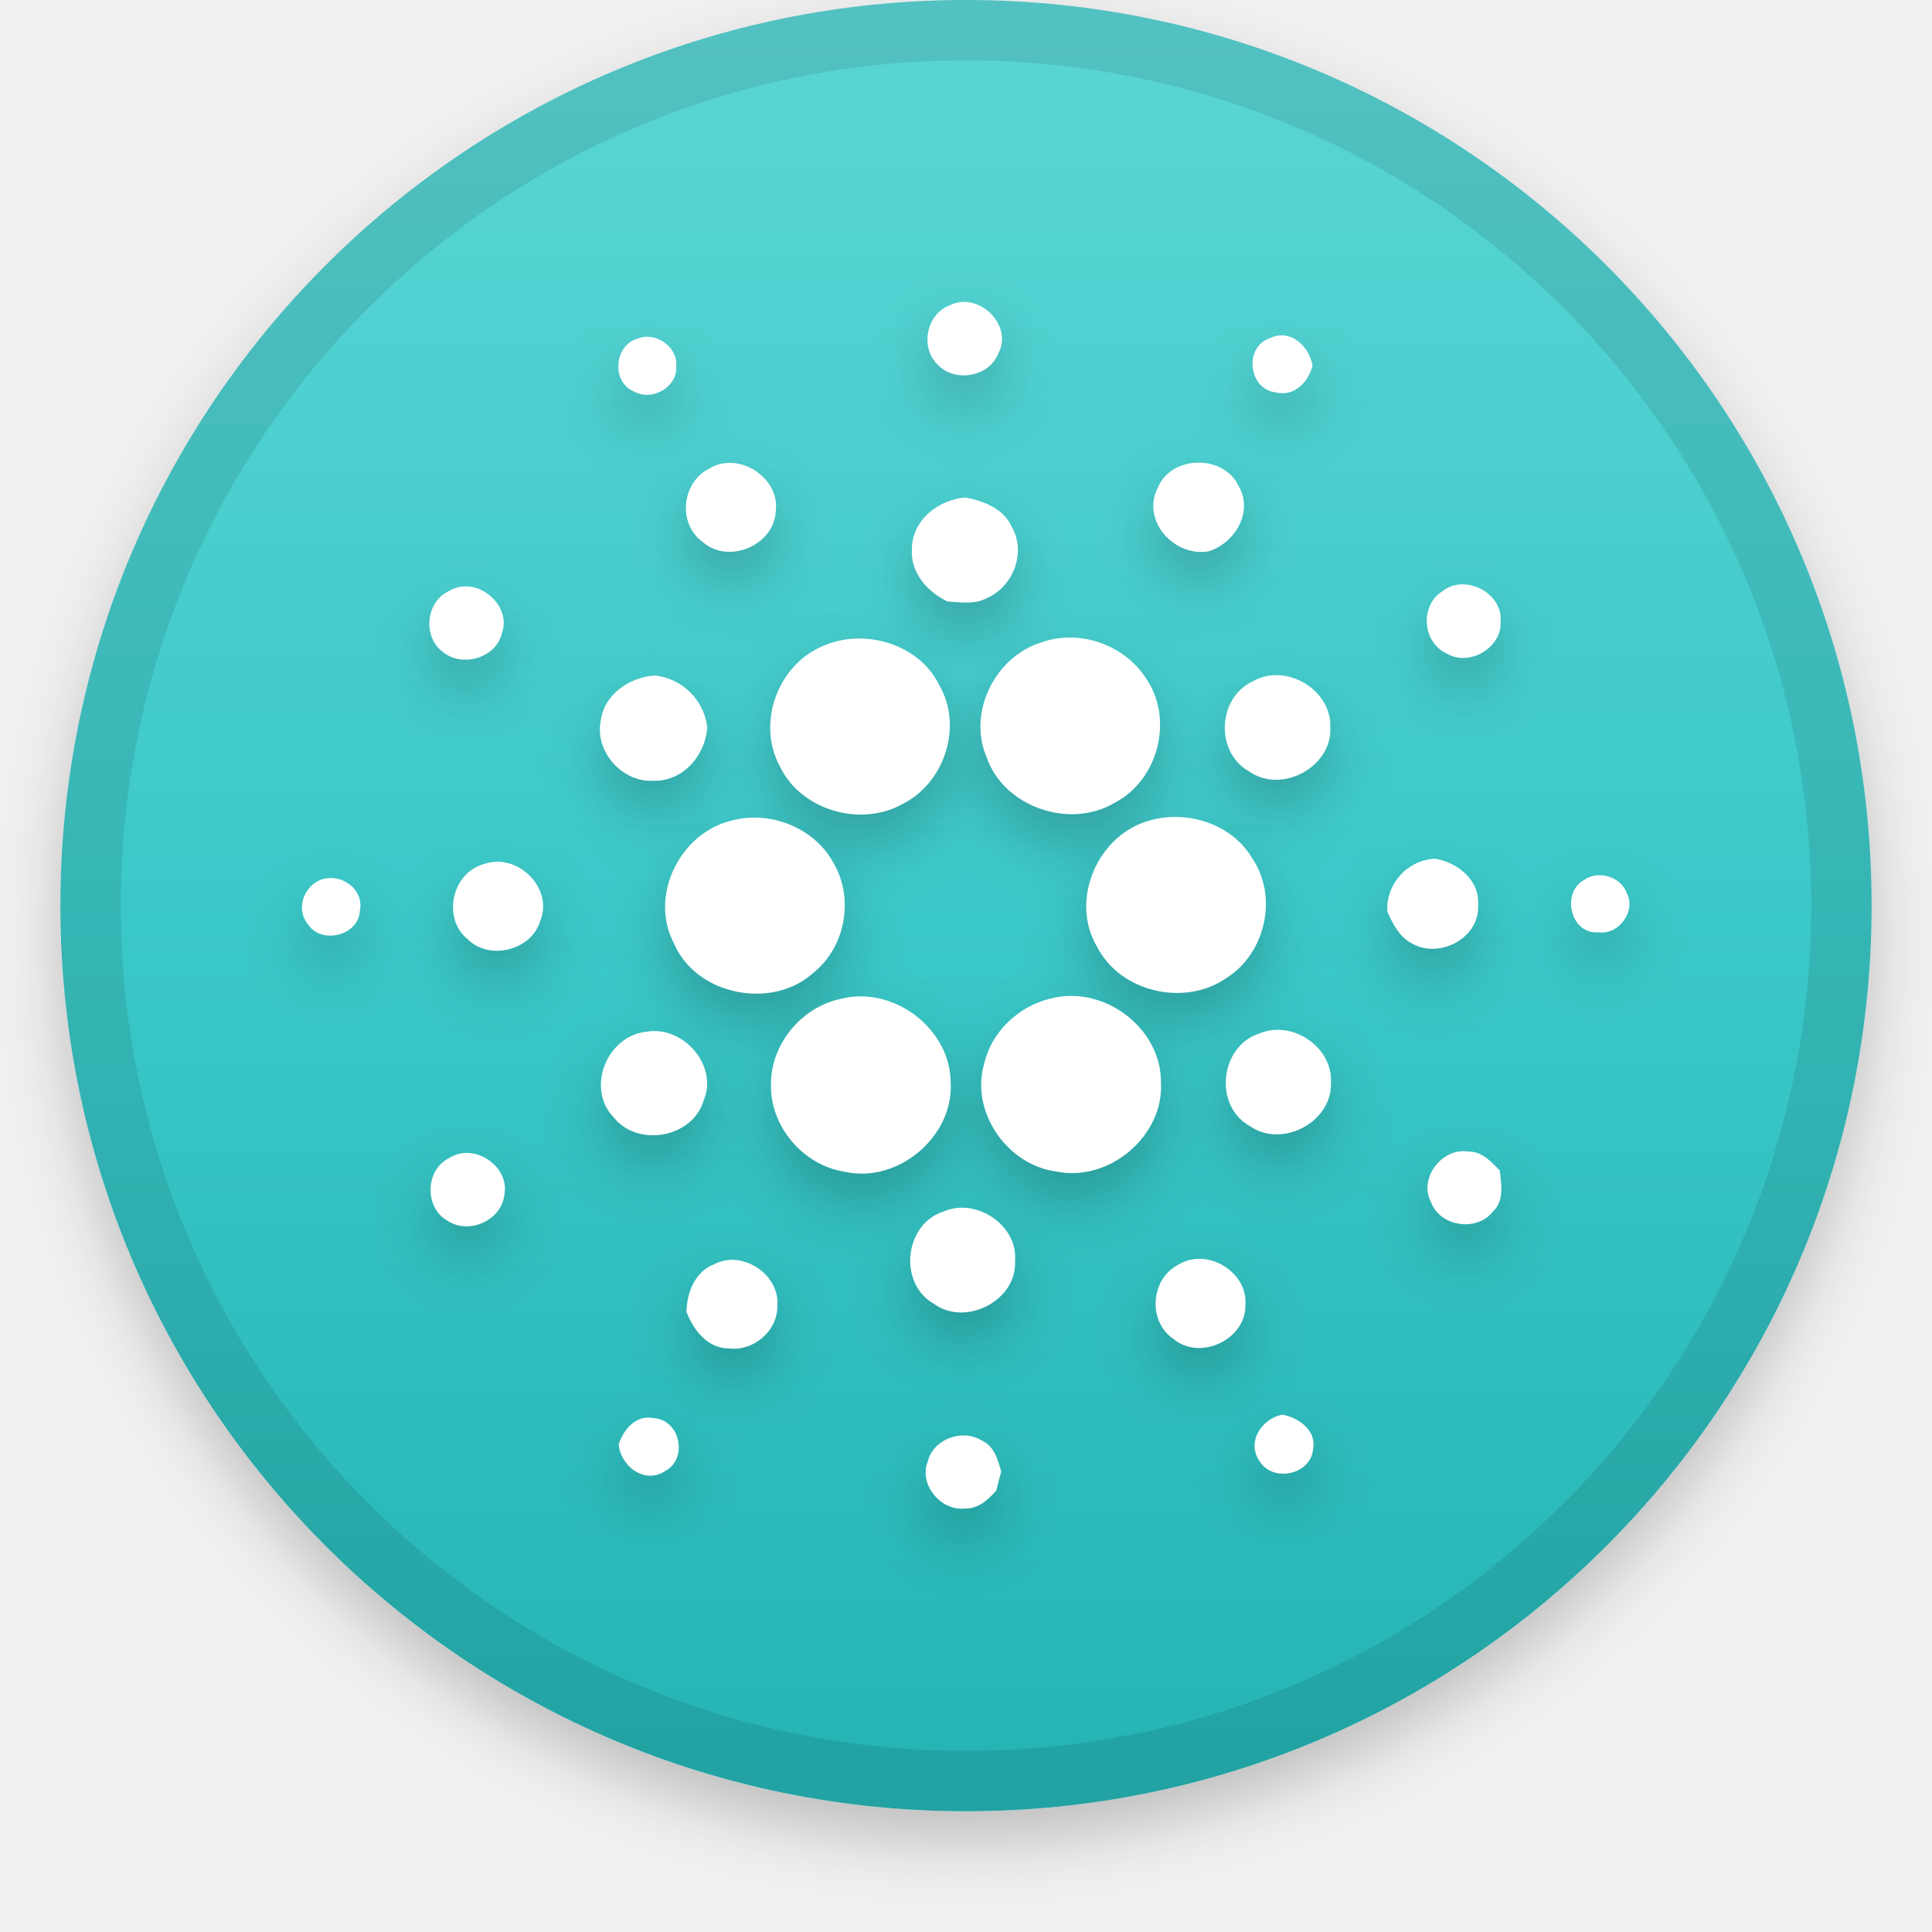
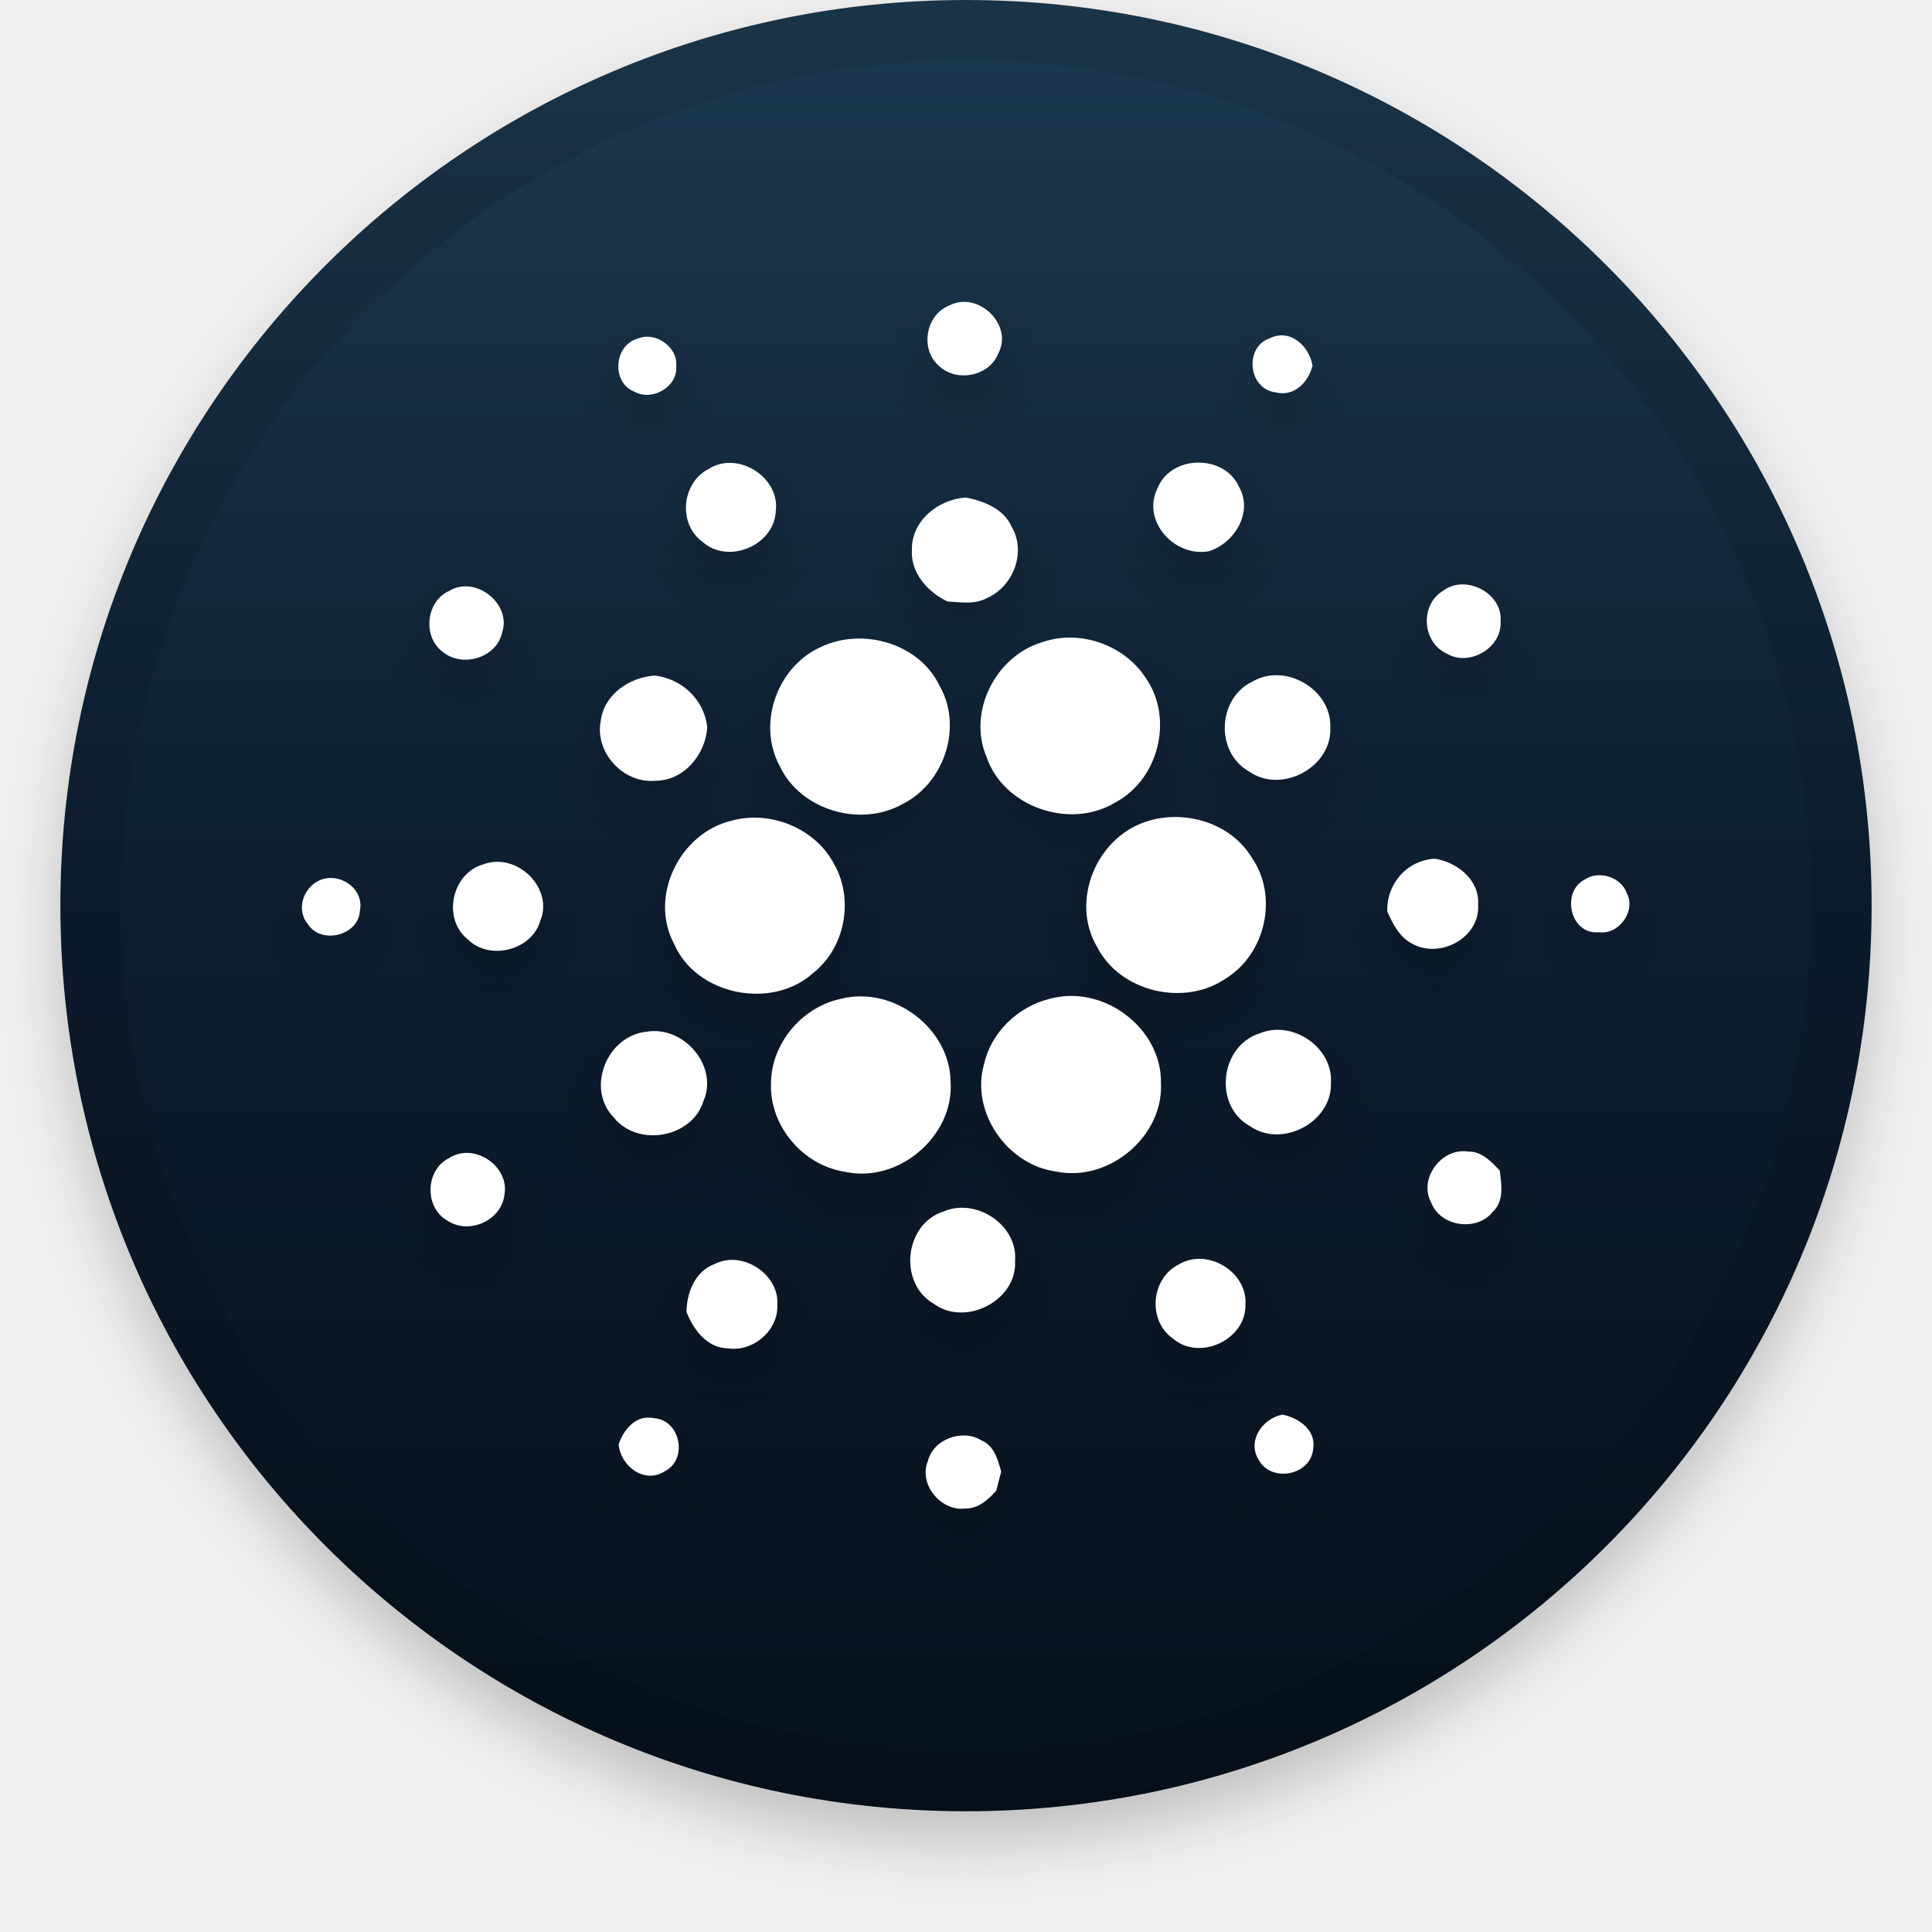
- <svg xmlns="http://www.w3.org/2000/svg" xmlns:xlink="http://www.w3.org/1999/xlink" width="32" height="32" viewBox="0 0 32 32">
+ <svg xmlns="http://www.w3.org/2000/svg" xmlns:xlink="http://www.w3.org/1999/xlink" width="32px" height="32px" viewBox="0 0 32 32" version="1.1">
  <defs>
-     <linearGradient id="c" x1="50%" x2="50%" y1="0%" y2="100%">
-       <stop offset="0%" stop-color="#FFF" stop-opacity=".5" />
-       <stop offset="100%" stop-opacity=".5" />
+     <linearGradient x1="50%" y1="0%" x2="50%" y2="100%" id="linearGradient-1">
+       <stop stop-color="#FFFFFF" stop-opacity="0.5" offset="0%" />
+       <stop stop-color="#000000" stop-opacity="0.5" offset="100%" />
    </linearGradient>
-     <circle id="b" cx="16" cy="15" r="15" />
-     <filter id="a" width="111.7%" height="111.7%" x="-5.8%" y="-4.2%" filterUnits="objectBoundingBox">
-       <feOffset dy=".5" in="SourceAlpha" result="shadowOffsetOuter1" />
-       <feGaussianBlur in="shadowOffsetOuter1" result="shadowBlurOuter1" stdDeviation=".5" />
+     <circle id="path-2" cx="15" cy="15" r="15" />
+     <filter x="-5.8%" y="-4.2%" width="111.7%" height="111.7%" filterUnits="objectBoundingBox" id="filter-3">
+       <feOffset dx="0" dy="0.5" in="SourceAlpha" result="shadowOffsetOuter1" />
+       <feGaussianBlur stdDeviation="0.5" in="shadowOffsetOuter1" result="shadowBlurOuter1" />
      <feComposite in="shadowBlurOuter1" in2="SourceAlpha" operator="out" result="shadowBlurOuter1" />
-       <feColorMatrix in="shadowBlurOuter1" values="0 0 0 0 0 0 0 0 0 0 0 0 0 0 0 0 0 0 0.199 0" />
+       <feColorMatrix values="0 0 0 0 0   0 0 0 0 0   0 0 0 0 0  0 0 0 0.199 0" type="matrix" in="shadowBlurOuter1" />
    </filter>
-     <path id="e" d="M15.725 5.06c.479-.247 1.064.324.81.795-.149.384-.71.486-.996.193-.303-.28-.204-.836.186-.989zm-5.155.546c.291-.118.66.144.63.457.03.338-.39.588-.687.427-.393-.15-.348-.778.057-.884zm10.558.893c-.455-.054-.527-.758-.09-.9.34-.162.652.143.702.46-.072.27-.302.518-.612.44zm-9.385 1.265c.487-.303 1.181.148 1.106.705-.025.561-.783.887-1.211.507-.414-.298-.351-.982.105-1.212zm7.43.322c.217-.55 1.097-.568 1.344-.032.245.417-.056.934-.491 1.076-.577.106-1.124-.508-.853-1.044zm-4.069 1.013c-.005-.474.433-.826.89-.859.304.06.634.187.764.488.243.416.027.987-.41 1.178-.2.11-.438.069-.656.056-.333-.16-.614-.477-.588-.863zm-7.666.69c.445-.27 1.045.22.876.696-.092.411-.654.578-.975.316-.343-.246-.289-.837.1-1.013zM23.9 9.786c.377-.288 1 .043.954.511.026.427-.513.75-.887.53-.412-.183-.455-.807-.067-1.04zm-6.64.851c.622-.22 1.362.043 1.716.59.468.667.22 1.683-.507 2.066-.752.453-1.851.07-2.13-.758-.315-.74.145-1.666.92-1.898zm-3.653.073c.69-.32 1.619-.052 1.952.642.392.676.089 1.617-.612 1.966-.702.393-1.693.095-2.032-.63-.381-.702-.043-1.655.692-1.978zM9.95 11.94c.053-.437.472-.722.895-.752a.98.98 0 0 1 .87.857c-.03.45-.383.888-.867.886-.533.045-1-.477-.898-.991zm10.802-.656c.547-.313 1.306.142 1.282.76.037.655-.803 1.116-1.347.732-.566-.32-.522-1.22.065-1.492zm-8.63 2.307c.638-.173 1.37.123 1.683.701.343.582.203 1.39-.33 1.818-.685.626-1.946.374-2.31-.48-.419-.783.09-1.833.956-2.04zm6.927-.003c.621-.175 1.351.06 1.685.617.442.637.231 1.588-.426 1.998-.69.477-1.756.227-2.136-.519-.46-.771.003-1.861.877-2.096zm-11.04.726c.552-.205 1.164.394.94.933-.136.49-.839.672-1.202.31-.425-.34-.268-1.095.262-1.243zm14.969.782a.836.836 0 0 1 .788-.874c.378.06.746.36.716.765.035.535-.62.898-1.084.647-.217-.109-.328-.328-.42-.538zM5.294 14.58c.332-.143.743.14.667.503-.018.411-.635.57-.861.226-.2-.239-.08-.606.194-.73zm20.949-.009c.234-.163.61-.046.702.223.157.294-.131.696-.467.647-.472.042-.624-.665-.235-.87zm-12.317 1.973c.874-.223 1.814.494 1.82 1.38.056.895-.87 1.688-1.764 1.482-.692-.11-1.235-.766-1.212-1.453-.002-.658.502-1.27 1.156-1.409zm3.462-.001c.887-.244 1.855.486 1.841 1.392.047.878-.85 1.645-1.726 1.47-.825-.104-1.433-.995-1.203-1.783.116-.524.562-.95 1.088-1.08zm-6.676.545c.614-.103 1.19.57.941 1.144-.182.612-1.086.777-1.486.278-.468-.48-.118-1.356.545-1.422zm10.154.027c.548-.226 1.22.24 1.178.825.022.643-.808 1.087-1.343.711-.607-.337-.496-1.33.165-1.536zm2.838 2.8c-.214-.393.175-.914.62-.841.22-.004.375.167.516.311.029.233.078.511-.119.69-.267.333-.872.238-1.017-.16zm-16.268-.732c.415-.271 1.012.134.918.61-.05.423-.59.664-.945.424-.382-.217-.368-.836.027-1.034zm8.193.883c.543-.235 1.235.23 1.183.818.04.65-.815 1.1-1.346.71-.59-.335-.491-1.321.163-1.528zm-3.794.871c.462-.239 1.082.174 1.04.684.014.418-.4.774-.82.712-.347-.007-.573-.314-.685-.605.006-.317.139-.67.465-.79zm7.686.008c.476-.29 1.152.126 1.107.67.012.57-.752.934-1.195.56-.428-.293-.376-.997.088-1.23zm1.337 3.25c-.212-.314.037-.693.38-.765.277.055.57.26.511.574-.04.427-.674.557-.891.192zm-10.611-.273c.084-.25.288-.497.587-.432.435.03.564.676.183.875-.342.227-.74-.084-.77-.443zm5.12.287c.083-.37.568-.549.888-.353.212.09.274.322.328.52a8.822 8.822 0 0 0-.08.31c-.131.152-.3.305-.518.3-.405.047-.771-.404-.619-.777z" />
-     <filter id="d" width="115.9%" height="117.5%" x="-8%" y="-6.3%" filterUnits="objectBoundingBox">
-       <feOffset dy=".5" in="SourceAlpha" result="shadowOffsetOuter1" />
-       <feGaussianBlur in="shadowOffsetOuter1" result="shadowBlurOuter1" stdDeviation=".5" />
-       <feColorMatrix in="shadowBlurOuter1" values="0 0 0 0 0 0 0 0 0 0 0 0 0 0 0 0 0 0 0.204 0" />
+     <path d="M15.725,5.059 C16.204,4.813 16.789,5.384 16.534,5.855 C16.386,6.239 15.826,6.341 15.539,6.048 C15.236,5.767 15.335,5.212 15.725,5.059 Z M10.57,5.606 C10.861,5.488 11.23,5.75 11.2,6.063 C11.231,6.401 10.81,6.651 10.513,6.49 C10.12,6.34 10.165,5.712 10.57,5.606 Z M21.128,6.499 C20.673,6.445 20.601,5.741 21.039,5.6 C21.378,5.437 21.69,5.742 21.74,6.059 C21.668,6.33 21.438,6.577 21.128,6.499 Z M11.743,7.764 C12.23,7.461 12.924,7.912 12.849,8.469 C12.824,9.03 12.066,9.356 11.638,8.976 C11.224,8.678 11.287,7.994 11.743,7.764 Z M19.173,8.086 C19.39,7.535 20.27,7.518 20.517,8.054 C20.762,8.471 20.461,8.988 20.026,9.13 C19.449,9.236 18.902,8.622 19.173,8.086 Z M15.104,9.099 C15.099,8.625 15.537,8.273 15.995,8.24 C16.298,8.3 16.628,8.427 16.758,8.728 C17.001,9.144 16.785,9.715 16.347,9.906 C16.147,10.016 15.91,9.975 15.692,9.962 C15.359,9.801 15.078,9.485 15.104,9.099 Z M7.438,9.788 C7.883,9.519 8.483,10.01 8.314,10.485 C8.222,10.896 7.66,11.063 7.339,10.801 C6.996,10.555 7.05,9.964 7.438,9.788 Z M23.9,9.787 C24.277,9.499 24.899,9.83 24.854,10.298 C24.88,10.725 24.341,11.048 23.967,10.828 C23.555,10.645 23.512,10.021 23.9,9.787 Z M17.26,10.638 C17.882,10.418 18.622,10.681 18.976,11.227 C19.444,11.895 19.195,12.911 18.469,13.294 C17.717,13.747 16.618,13.363 16.34,12.536 C16.024,11.796 16.484,10.87 17.26,10.638 Z M13.607,10.711 C14.297,10.39 15.226,10.659 15.559,11.353 C15.951,12.029 15.648,12.97 14.947,13.319 C14.245,13.712 13.254,13.414 12.915,12.689 C12.534,11.987 12.872,11.034 13.607,10.711 Z M9.95,11.941 C10.003,11.504 10.422,11.219 10.845,11.189 C11.301,11.244 11.665,11.592 11.715,12.046 C11.685,12.495 11.332,12.934 10.848,12.932 C10.315,12.977 9.849,12.455 9.95,11.941 Z M20.752,11.285 C21.299,10.972 22.058,11.427 22.034,12.045 C22.071,12.7 21.231,13.161 20.687,12.777 C20.121,12.457 20.165,11.557 20.752,11.285 Z M12.121,13.592 C12.76,13.419 13.491,13.715 13.805,14.293 C14.148,14.875 14.008,15.684 13.475,16.111 C12.79,16.737 11.529,16.485 11.164,15.631 C10.746,14.848 11.254,13.798 12.121,13.592 Z M19.049,13.589 C19.67,13.414 20.4,13.649 20.734,14.206 C21.176,14.843 20.965,15.794 20.308,16.204 C19.619,16.681 18.552,16.431 18.172,15.685 C17.713,14.914 18.175,13.824 19.049,13.589 Z M8.009,14.315 C8.561,14.11 9.173,14.709 8.95,15.248 C8.813,15.739 8.11,15.92 7.747,15.558 C7.322,15.219 7.479,14.463 8.009,14.315 Z M22.978,15.097 C22.962,14.647 23.297,14.248 23.766,14.223 C24.144,14.282 24.512,14.582 24.482,14.988 C24.517,15.523 23.862,15.886 23.398,15.635 C23.181,15.526 23.07,15.307 22.978,15.097 Z M5.294,14.58 C5.626,14.437 6.037,14.72 5.961,15.083 C5.943,15.494 5.326,15.652 5.1,15.309 C4.9,15.07 5.019,14.703 5.294,14.58 Z M26.243,14.571 C26.477,14.408 26.852,14.525 26.945,14.794 C27.102,15.088 26.814,15.49 26.478,15.441 C26.006,15.483 25.854,14.776 26.243,14.571 Z M13.926,16.544 C14.8,16.321 15.74,17.038 15.745,17.924 C15.802,18.819 14.877,19.612 13.982,19.406 C13.29,19.296 12.747,18.64 12.77,17.953 C12.768,17.295 13.272,16.684 13.926,16.544 Z M17.388,16.543 C18.275,16.299 19.243,17.029 19.229,17.935 C19.276,18.813 18.379,19.58 17.503,19.406 C16.678,19.301 16.07,18.41 16.3,17.622 C16.416,17.098 16.862,16.671 17.388,16.543 Z M10.712,17.088 C11.326,16.985 11.902,17.659 11.653,18.232 C11.471,18.844 10.567,19.009 10.167,18.51 C9.699,18.031 10.049,17.154 10.712,17.088 Z M20.866,17.115 C21.414,16.889 22.086,17.355 22.044,17.94 C22.066,18.583 21.236,19.027 20.701,18.651 C20.094,18.314 20.205,17.322 20.866,17.115 Z M23.704,19.915 C23.49,19.522 23.879,19.001 24.323,19.074 C24.544,19.07 24.699,19.241 24.84,19.385 C24.869,19.618 24.918,19.896 24.721,20.076 C24.454,20.408 23.849,20.313 23.704,19.915 Z M7.436,19.183 C7.851,18.912 8.448,19.317 8.354,19.794 C8.305,20.216 7.765,20.457 7.409,20.217 C7.027,20 7.041,19.381 7.436,19.183 Z M15.629,20.066 C16.172,19.831 16.864,20.296 16.812,20.884 C16.853,21.534 15.997,21.984 15.466,21.594 C14.877,21.259 14.975,20.273 15.629,20.066 Z M11.835,20.937 C12.297,20.698 12.917,21.111 12.875,21.621 C12.889,22.039 12.475,22.395 12.055,22.333 C11.708,22.326 11.482,22.019 11.37,21.728 C11.376,21.411 11.509,21.057 11.835,20.937 Z M19.521,20.945 C19.997,20.656 20.673,21.071 20.628,21.615 C20.64,22.184 19.876,22.549 19.433,22.175 C19.005,21.882 19.057,21.178 19.521,20.945 Z M20.858,24.196 C20.646,23.881 20.895,23.502 21.239,23.43 C21.515,23.485 21.807,23.689 21.749,24.004 C21.709,24.431 21.075,24.561 20.858,24.196 Z M10.247,23.922 C10.331,23.673 10.535,23.425 10.834,23.49 C11.269,23.52 11.398,24.166 11.017,24.365 C10.675,24.592 10.277,24.281 10.247,23.922 Z M15.366,24.209 C15.45,23.84 15.935,23.66 16.255,23.856 C16.467,23.945 16.529,24.178 16.583,24.376 C16.554,24.479 16.528,24.583 16.503,24.686 C16.372,24.838 16.203,24.991 15.985,24.986 C15.58,25.033 15.214,24.582 15.366,24.209 Z" id="path-4" />
+     <filter x="-7.5%" y="-6.0%" width="115.5%" height="117.2%" filterUnits="objectBoundingBox" id="filter-5">
+       <feOffset dx="0" dy="0.5" in="SourceAlpha" result="shadowOffsetOuter1" />
+       <feGaussianBlur stdDeviation="0.5" in="shadowOffsetOuter1" result="shadowBlurOuter1" />
+       <feColorMatrix values="0 0 0 0 0   0 0 0 0 0   0 0 0 0 0  0 0 0 0.204 0" type="matrix" in="shadowBlurOuter1" />
    </filter>
  </defs>
-   <g fill="none" fill-rule="evenodd">
-     <use fill="#000" filter="url(#a)" xlink:href="#b" />
-     <use fill="#3CC8C8" xlink:href="#b" />
-     <use fill="url(#c)" style="mix-blend-mode:soft-light" xlink:href="#b" />
-     <circle cx="16" cy="15" r="14.5" stroke="#000" stroke-opacity=".097" />
-     <g fill-rule="nonzero">
-       <use fill="#000" filter="url(#d)" xlink:href="#e" />
-       <use fill="#FFF" fill-rule="evenodd" xlink:href="#e" />
+   <g id="icon/ada" stroke="none" stroke-width="1" fill="none" fill-rule="evenodd">
+     <g id="Group" transform="translate(1, 0)" fill-rule="nonzero">
+       <g id="Oval">
+         <use fill="black" fill-opacity="1" filter="url(#filter-3)" xlink:href="#path-2" />
+         <use fill="#0D1E30" xlink:href="#path-2" />
+         <use fill="url(#linearGradient-1)" style="mix-blend-mode: soft-light;" xlink:href="#path-2" />
+         <circle stroke-opacity="0.097" stroke="#000000" stroke-width="1" stroke-linejoin="square" cx="15" cy="15" r="14.5" />
+       </g>
+     </g>
+     <g id="Shape" fill-rule="nonzero">
+       <use fill="black" fill-opacity="1" filter="url(#filter-5)" xlink:href="#path-4" />
+       <use fill="#FFFFFF" xlink:href="#path-4" />
    </g>
  </g>
</svg>
